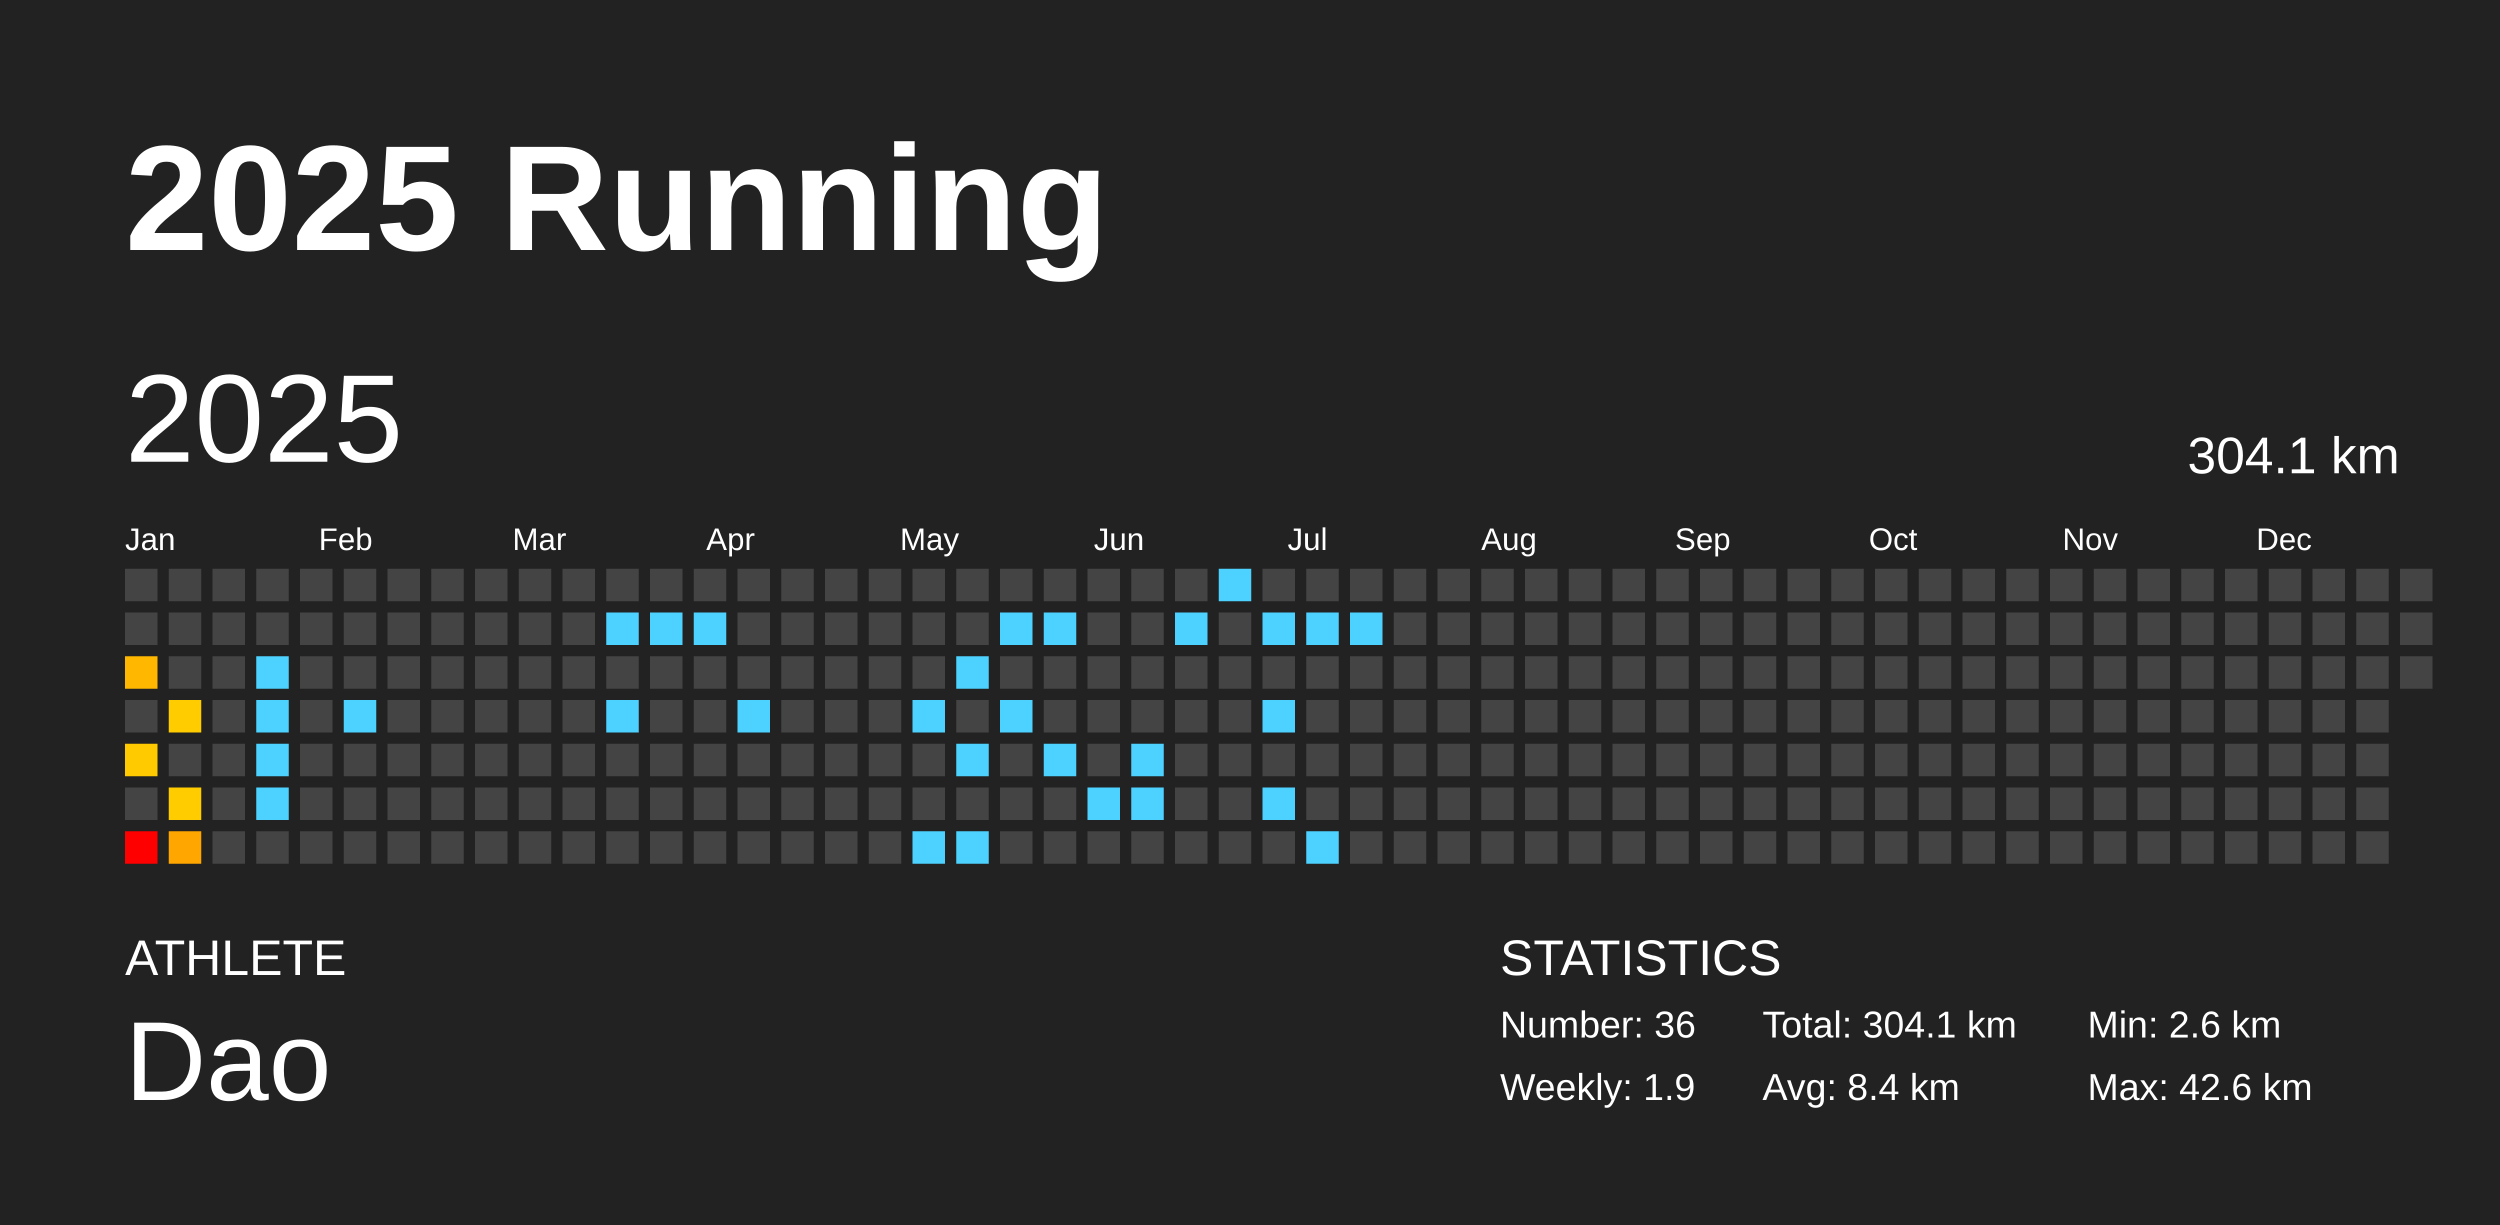
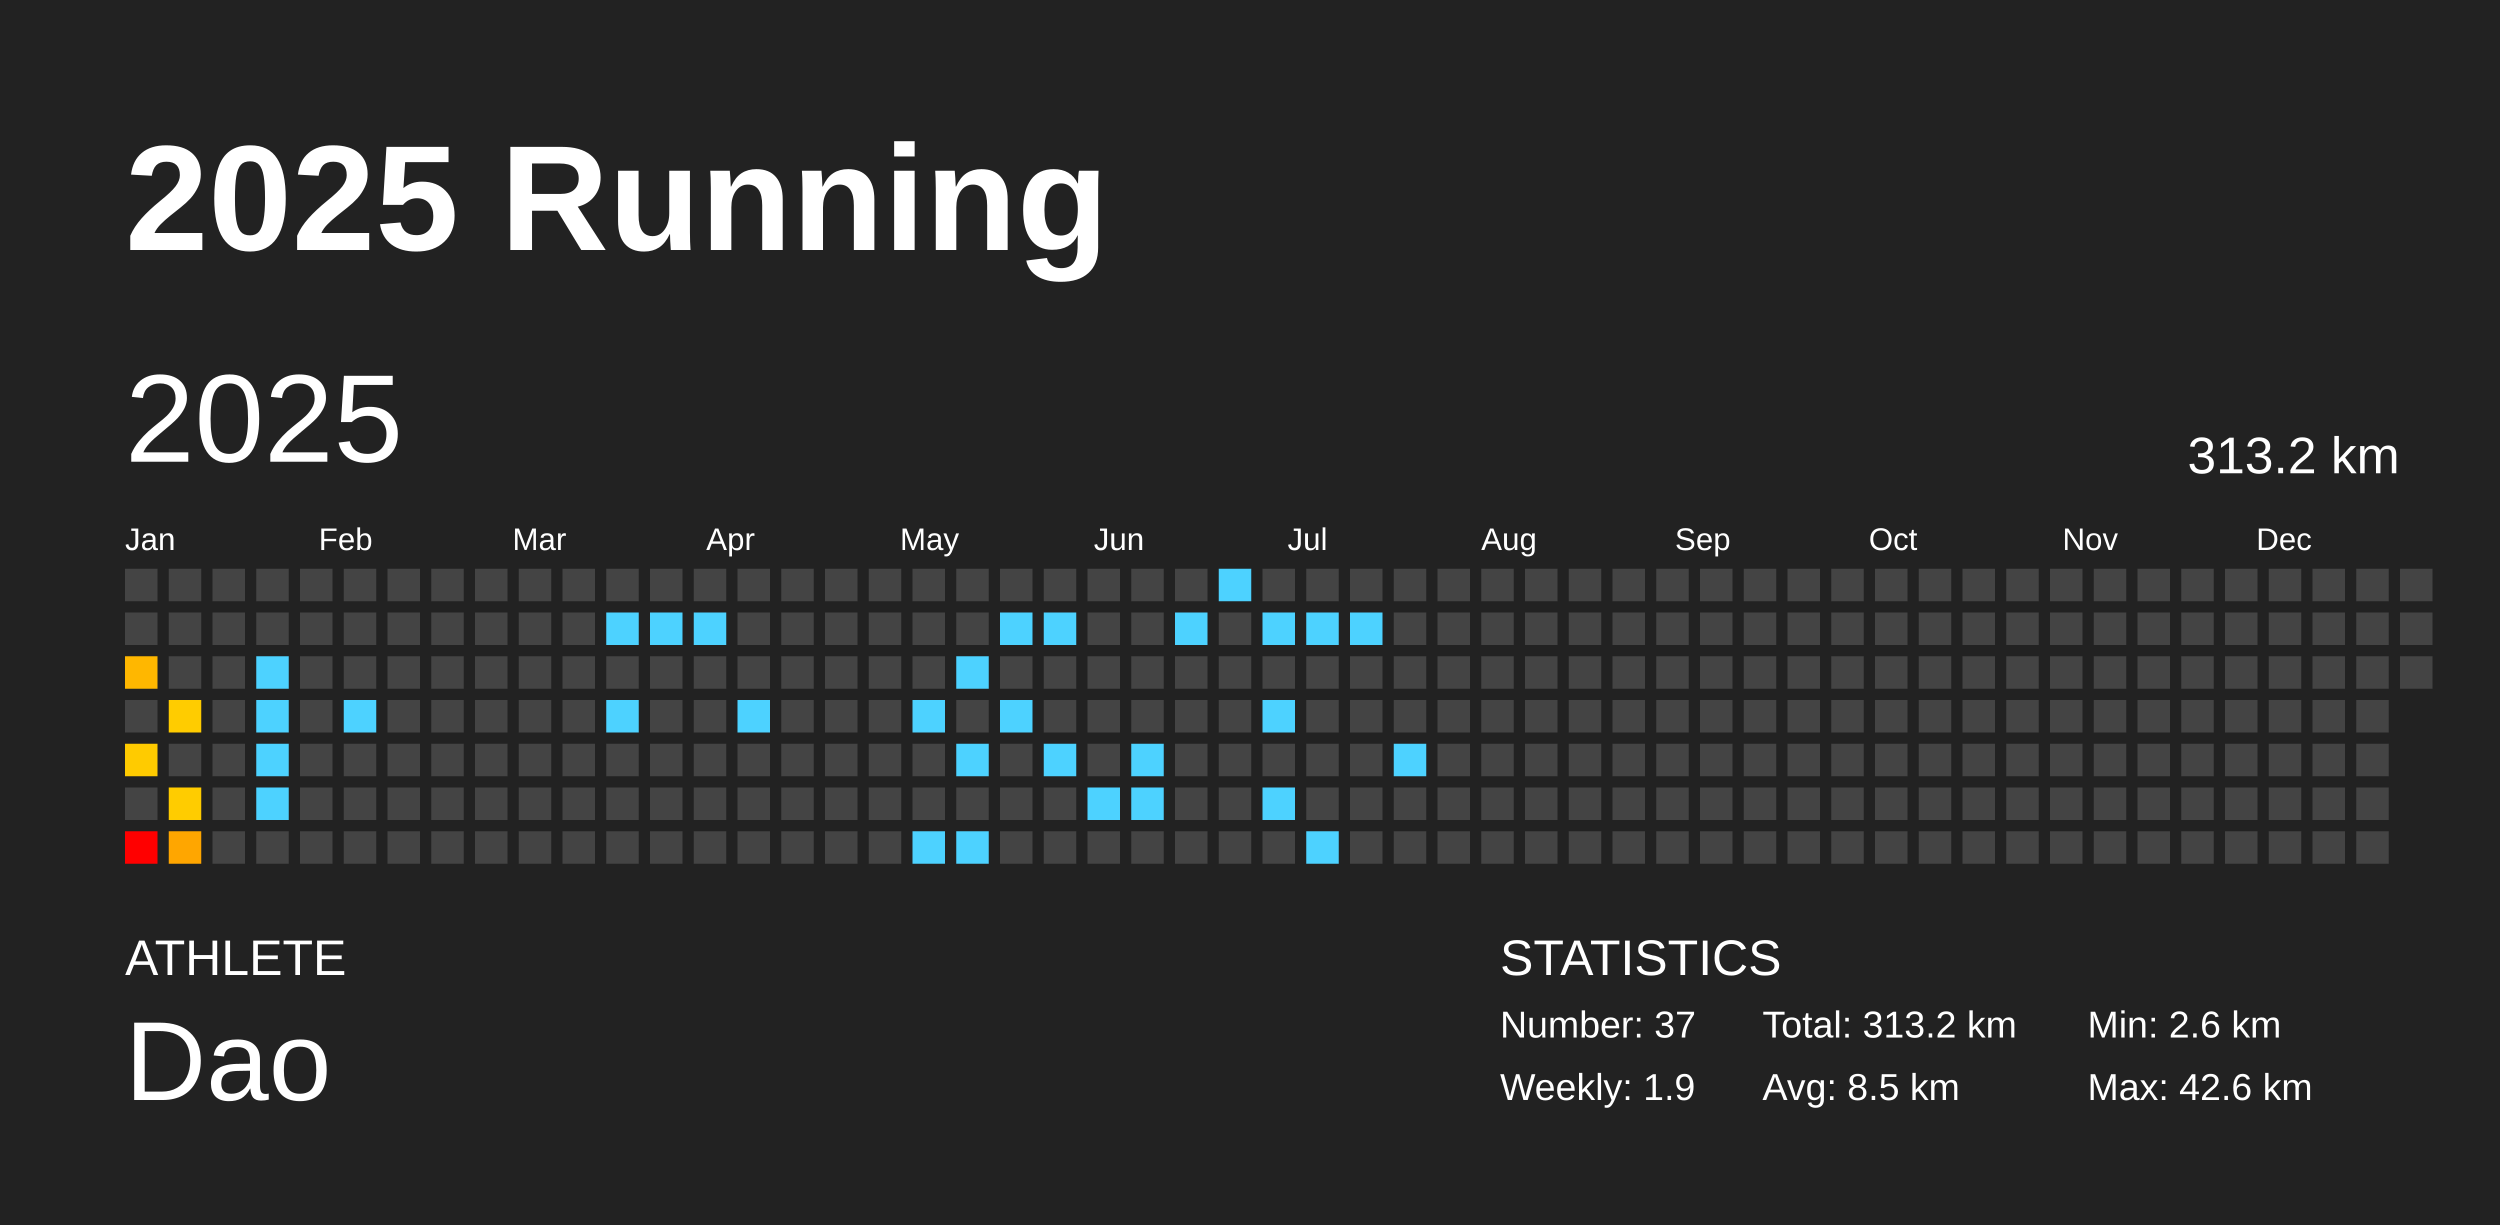
<svg xmlns="http://www.w3.org/2000/svg" baseProfile="full" height="98mm" version="1.1" viewBox="0,0,200,98" width="200mm">
  <defs />
  <rect fill="#222222" height="98" width="200" x="0" y="0" />
  <text fill="#FFFFFF" style="font-size:12px; font-family:Arial; font-weight:bold;" x="10" y="20">2025 Running</text>
  <text fill="#FFFFFF" style="font-size:4px; font-family:Arial" x="10" y="78">ATHLETE</text>
  <text fill="#FFFFFF" style="font-size:9px; font-family:Arial" x="10" y="88">Dao</text>
  <text fill="#FFFFFF" style="font-size:4px; font-family:Arial" x="120" y="78">STATISTICS</text>
-   <text fill="#FFFFFF" style="font-size:3px; font-family:Arial" x="120" y="83">Number: 36</text>
+   <text fill="#FFFFFF" style="font-size:3px; font-family:Arial" x="120" y="83">Number: 37</text>
  <text fill="#FFFFFF" style="font-size:3px; font-family:Arial" x="120" y="88">Weekly: 1.9</text>
-   <text fill="#FFFFFF" style="font-size:3px; font-family:Arial" x="141" y="83">Total: 304.1 km</text>
-   <text fill="#FFFFFF" style="font-size:3px; font-family:Arial" x="141" y="88">Avg: 8.4 km</text>
+   <text fill="#FFFFFF" style="font-size:3px; font-family:Arial" x="141" y="83">Total: 313.2 km</text>
+   <text fill="#FFFFFF" style="font-size:3px; font-family:Arial" x="141" y="88">Avg: 8.5 km</text>
  <text fill="#FFFFFF" style="font-size:3px; font-family:Arial" x="167" y="83">Min: 2.6 km</text>
  <text fill="#FFFFFF" style="font-size:3px; font-family:Arial" x="167" y="88">Max: 42.6 km</text>
  <text dominant-baseline="hanging" fill="#FFFFFF" style="font-size:10.0px; font-family:Arial;" x="10" y="30">2025</text>
-   <text dominant-baseline="hanging" fill="#FFFFFF" style="font-size:4.125px; font-family:Arial;" x="175" y="35">304.1 km</text>
+   <text dominant-baseline="hanging" fill="#FFFFFF" style="font-size:4.125px; font-family:Arial;" x="175" y="35">313.2 km</text>
  <text fill="#FFFFFF" style="font-size:2.5px; font-family:Arial" x="10.0" y="44">Jan</text>
  <text fill="#FFFFFF" style="font-size:2.5px; font-family:Arial" x="25.5" y="44">Feb</text>
  <text fill="#FFFFFF" style="font-size:2.5px; font-family:Arial" x="41.0" y="44">Mar</text>
  <text fill="#FFFFFF" style="font-size:2.5px; font-family:Arial" x="56.5" y="44">Apr</text>
  <text fill="#FFFFFF" style="font-size:2.5px; font-family:Arial" x="72.0" y="44">May</text>
  <text fill="#FFFFFF" style="font-size:2.5px; font-family:Arial" x="87.5" y="44">Jun</text>
  <text fill="#FFFFFF" style="font-size:2.5px; font-family:Arial" x="103.0" y="44">Jul</text>
  <text fill="#FFFFFF" style="font-size:2.5px; font-family:Arial" x="118.5" y="44">Aug</text>
  <text fill="#FFFFFF" style="font-size:2.5px; font-family:Arial" x="134.0" y="44">Sep</text>
  <text fill="#FFFFFF" style="font-size:2.5px; font-family:Arial" x="149.5" y="44">Oct</text>
  <text fill="#FFFFFF" style="font-size:2.5px; font-family:Arial" x="165.0" y="44">Nov</text>
  <text fill="#FFFFFF" style="font-size:2.5px; font-family:Arial" x="180.5" y="44">Dec</text>
  <rect fill="#444444" height="2.6" width="2.6" x="10.0" y="45.5" />
  <rect fill="#444444" height="2.6" width="2.6" x="10.0" y="49.0" />
  <rect fill="#ffb700" height="2.6" width="2.6" x="10.0" y="52.5" />
  <rect fill="#444444" height="2.6" width="2.6" x="10.0" y="56.0" />
  <rect fill="#ffcb00" height="2.6" width="2.6" x="10.0" y="59.5" />
  <rect fill="#444444" height="2.6" width="2.6" x="10.0" y="63.0" />
  <rect fill="red" height="2.6" width="2.6" x="10.0" y="66.5" />
  <rect fill="#444444" height="2.6" width="2.6" x="13.5" y="45.5" />
  <rect fill="#444444" height="2.6" width="2.6" x="13.5" y="49.0" />
  <rect fill="#444444" height="2.6" width="2.6" x="13.5" y="52.5" />
  <rect fill="#ffcc00" height="2.6" width="2.6" x="13.5" y="56.0" />
  <rect fill="#444444" height="2.6" width="2.6" x="13.5" y="59.5" />
  <rect fill="#ffcc00" height="2.6" width="2.6" x="13.5" y="63.0" />
  <rect fill="#ffa600" height="2.6" width="2.6" x="13.5" y="66.5" />
  <rect fill="#444444" height="2.6" width="2.6" x="17.0" y="45.5" />
  <rect fill="#444444" height="2.6" width="2.6" x="17.0" y="49.0" />
  <rect fill="#444444" height="2.6" width="2.6" x="17.0" y="52.5" />
  <rect fill="#444444" height="2.6" width="2.6" x="17.0" y="56.0" />
  <rect fill="#444444" height="2.6" width="2.6" x="17.0" y="59.5" />
  <rect fill="#444444" height="2.6" width="2.6" x="17.0" y="63.0" />
  <rect fill="#444444" height="2.6" width="2.6" x="17.0" y="66.5" />
  <rect fill="#444444" height="2.6" width="2.6" x="20.5" y="45.5" />
  <rect fill="#444444" height="2.6" width="2.6" x="20.5" y="49.0" />
  <rect fill="#4dd2ff" height="2.6" width="2.6" x="20.5" y="52.5" />
  <rect fill="#4dd2ff" height="2.6" width="2.6" x="20.5" y="56.0" />
  <rect fill="#4dd2ff" height="2.6" width="2.6" x="20.5" y="59.5" />
  <rect fill="#4dd2ff" height="2.6" width="2.6" x="20.5" y="63.0" />
  <rect fill="#444444" height="2.6" width="2.6" x="20.5" y="66.5" />
  <rect fill="#444444" height="2.6" width="2.6" x="24.0" y="45.5" />
  <rect fill="#444444" height="2.6" width="2.6" x="24.0" y="49.0" />
  <rect fill="#444444" height="2.6" width="2.6" x="24.0" y="52.5" />
  <rect fill="#444444" height="2.6" width="2.6" x="24.0" y="56.0" />
  <rect fill="#444444" height="2.6" width="2.6" x="24.0" y="59.5" />
  <rect fill="#444444" height="2.6" width="2.6" x="24.0" y="63.0" />
  <rect fill="#444444" height="2.6" width="2.6" x="24.0" y="66.5" />
  <rect fill="#444444" height="2.6" width="2.6" x="27.5" y="45.5" />
  <rect fill="#444444" height="2.6" width="2.6" x="27.5" y="49.0" />
  <rect fill="#444444" height="2.6" width="2.6" x="27.5" y="52.5" />
  <rect fill="#4dd2ff" height="2.6" width="2.6" x="27.5" y="56.0" />
  <rect fill="#444444" height="2.6" width="2.6" x="27.5" y="59.5" />
  <rect fill="#444444" height="2.6" width="2.6" x="27.5" y="63.0" />
  <rect fill="#444444" height="2.6" width="2.6" x="27.5" y="66.5" />
  <rect fill="#444444" height="2.6" width="2.6" x="31.0" y="45.5" />
  <rect fill="#444444" height="2.6" width="2.6" x="31.0" y="49.0" />
  <rect fill="#444444" height="2.6" width="2.6" x="31.0" y="52.5" />
  <rect fill="#444444" height="2.6" width="2.6" x="31.0" y="56.0" />
  <rect fill="#444444" height="2.6" width="2.6" x="31.0" y="59.5" />
  <rect fill="#444444" height="2.6" width="2.6" x="31.0" y="63.0" />
  <rect fill="#444444" height="2.6" width="2.6" x="31.0" y="66.5" />
  <rect fill="#444444" height="2.6" width="2.6" x="34.5" y="45.5" />
  <rect fill="#444444" height="2.6" width="2.6" x="34.5" y="49.0" />
  <rect fill="#444444" height="2.6" width="2.6" x="34.5" y="52.5" />
  <rect fill="#444444" height="2.6" width="2.6" x="34.5" y="56.0" />
  <rect fill="#444444" height="2.6" width="2.6" x="34.5" y="59.5" />
  <rect fill="#444444" height="2.6" width="2.6" x="34.5" y="63.0" />
  <rect fill="#444444" height="2.6" width="2.6" x="34.5" y="66.5" />
  <rect fill="#444444" height="2.6" width="2.6" x="38.0" y="45.5" />
  <rect fill="#444444" height="2.6" width="2.6" x="38.0" y="49.0" />
  <rect fill="#444444" height="2.6" width="2.6" x="38.0" y="52.5" />
  <rect fill="#444444" height="2.6" width="2.6" x="38.0" y="56.0" />
  <rect fill="#444444" height="2.6" width="2.6" x="38.0" y="59.5" />
  <rect fill="#444444" height="2.6" width="2.6" x="38.0" y="63.0" />
  <rect fill="#444444" height="2.6" width="2.6" x="38.0" y="66.5" />
  <rect fill="#444444" height="2.6" width="2.6" x="41.5" y="45.5" />
  <rect fill="#444444" height="2.6" width="2.6" x="41.5" y="49.0" />
  <rect fill="#444444" height="2.6" width="2.6" x="41.5" y="52.5" />
  <rect fill="#444444" height="2.6" width="2.6" x="41.5" y="56.0" />
  <rect fill="#444444" height="2.6" width="2.6" x="41.5" y="59.5" />
  <rect fill="#444444" height="2.6" width="2.6" x="41.5" y="63.0" />
  <rect fill="#444444" height="2.6" width="2.6" x="41.5" y="66.5" />
  <rect fill="#444444" height="2.6" width="2.6" x="45.0" y="45.5" />
  <rect fill="#444444" height="2.6" width="2.6" x="45.0" y="49.0" />
  <rect fill="#444444" height="2.6" width="2.6" x="45.0" y="52.5" />
  <rect fill="#444444" height="2.6" width="2.6" x="45.0" y="56.0" />
  <rect fill="#444444" height="2.6" width="2.6" x="45.0" y="59.5" />
  <rect fill="#444444" height="2.6" width="2.6" x="45.0" y="63.0" />
  <rect fill="#444444" height="2.6" width="2.6" x="45.0" y="66.5" />
  <rect fill="#444444" height="2.6" width="2.6" x="48.5" y="45.5" />
  <rect fill="#4dd2ff" height="2.6" width="2.6" x="48.5" y="49.0" />
  <rect fill="#444444" height="2.6" width="2.6" x="48.5" y="52.5" />
  <rect fill="#4dd2ff" height="2.6" width="2.6" x="48.5" y="56.0" />
  <rect fill="#444444" height="2.6" width="2.6" x="48.5" y="59.5" />
  <rect fill="#444444" height="2.6" width="2.6" x="48.5" y="63.0" />
  <rect fill="#444444" height="2.6" width="2.6" x="48.5" y="66.5" />
  <rect fill="#444444" height="2.6" width="2.6" x="52.0" y="45.5" />
  <rect fill="#4dd2ff" height="2.6" width="2.6" x="52.0" y="49.0" />
  <rect fill="#444444" height="2.6" width="2.6" x="52.0" y="52.5" />
  <rect fill="#444444" height="2.6" width="2.6" x="52.0" y="56.0" />
  <rect fill="#444444" height="2.6" width="2.6" x="52.0" y="59.5" />
  <rect fill="#444444" height="2.6" width="2.6" x="52.0" y="63.0" />
  <rect fill="#444444" height="2.6" width="2.6" x="52.0" y="66.5" />
  <rect fill="#444444" height="2.6" width="2.6" x="55.5" y="45.5" />
  <rect fill="#4dd2ff" height="2.6" width="2.6" x="55.5" y="49.0" />
  <rect fill="#444444" height="2.6" width="2.6" x="55.5" y="52.5" />
  <rect fill="#444444" height="2.6" width="2.6" x="55.5" y="56.0" />
  <rect fill="#444444" height="2.6" width="2.6" x="55.5" y="59.5" />
  <rect fill="#444444" height="2.6" width="2.6" x="55.5" y="63.0" />
  <rect fill="#444444" height="2.6" width="2.6" x="55.5" y="66.5" />
  <rect fill="#444444" height="2.6" width="2.6" x="59.0" y="45.5" />
  <rect fill="#444444" height="2.6" width="2.6" x="59.0" y="49.0" />
  <rect fill="#444444" height="2.6" width="2.6" x="59.0" y="52.5" />
  <rect fill="#4dd2ff" height="2.6" width="2.6" x="59.0" y="56.0" />
  <rect fill="#444444" height="2.6" width="2.6" x="59.0" y="59.5" />
  <rect fill="#444444" height="2.6" width="2.6" x="59.0" y="63.0" />
  <rect fill="#444444" height="2.6" width="2.6" x="59.0" y="66.5" />
  <rect fill="#444444" height="2.6" width="2.6" x="62.5" y="45.5" />
  <rect fill="#444444" height="2.6" width="2.6" x="62.5" y="49.0" />
  <rect fill="#444444" height="2.6" width="2.6" x="62.5" y="52.5" />
  <rect fill="#444444" height="2.6" width="2.6" x="62.5" y="56.0" />
  <rect fill="#444444" height="2.6" width="2.6" x="62.5" y="59.5" />
  <rect fill="#444444" height="2.6" width="2.6" x="62.5" y="63.0" />
  <rect fill="#444444" height="2.6" width="2.6" x="62.5" y="66.5" />
  <rect fill="#444444" height="2.6" width="2.6" x="66.0" y="45.5" />
  <rect fill="#444444" height="2.6" width="2.6" x="66.0" y="49.0" />
  <rect fill="#444444" height="2.6" width="2.6" x="66.0" y="52.5" />
  <rect fill="#444444" height="2.6" width="2.6" x="66.0" y="56.0" />
  <rect fill="#444444" height="2.6" width="2.6" x="66.0" y="59.5" />
  <rect fill="#444444" height="2.6" width="2.6" x="66.0" y="63.0" />
  <rect fill="#444444" height="2.6" width="2.6" x="66.0" y="66.5" />
  <rect fill="#444444" height="2.6" width="2.6" x="69.5" y="45.5" />
  <rect fill="#444444" height="2.6" width="2.6" x="69.5" y="49.0" />
  <rect fill="#444444" height="2.6" width="2.6" x="69.5" y="52.5" />
  <rect fill="#444444" height="2.6" width="2.6" x="69.5" y="56.0" />
  <rect fill="#444444" height="2.6" width="2.6" x="69.5" y="59.5" />
  <rect fill="#444444" height="2.6" width="2.6" x="69.5" y="63.0" />
  <rect fill="#444444" height="2.6" width="2.6" x="69.5" y="66.5" />
  <rect fill="#444444" height="2.6" width="2.6" x="73.0" y="45.5" />
  <rect fill="#444444" height="2.6" width="2.6" x="73.0" y="49.0" />
  <rect fill="#444444" height="2.6" width="2.6" x="73.0" y="52.5" />
  <rect fill="#4dd2ff" height="2.6" width="2.6" x="73.0" y="56.0" />
  <rect fill="#444444" height="2.6" width="2.6" x="73.0" y="59.5" />
  <rect fill="#444444" height="2.6" width="2.6" x="73.0" y="63.0" />
  <rect fill="#4dd2ff" height="2.6" width="2.6" x="73.0" y="66.5" />
  <rect fill="#444444" height="2.6" width="2.6" x="76.5" y="45.5" />
  <rect fill="#444444" height="2.6" width="2.6" x="76.5" y="49.0" />
  <rect fill="#4dd2ff" height="2.6" width="2.6" x="76.5" y="52.5" />
  <rect fill="#444444" height="2.6" width="2.6" x="76.5" y="56.0" />
  <rect fill="#4dd2ff" height="2.6" width="2.6" x="76.5" y="59.5" />
  <rect fill="#444444" height="2.6" width="2.6" x="76.5" y="63.0" />
  <rect fill="#4dd2ff" height="2.6" width="2.6" x="76.5" y="66.5" />
  <rect fill="#444444" height="2.6" width="2.6" x="80.0" y="45.5" />
  <rect fill="#4dd2ff" height="2.6" width="2.6" x="80.0" y="49.0" />
  <rect fill="#444444" height="2.6" width="2.6" x="80.0" y="52.5" />
  <rect fill="#4dd2ff" height="2.6" width="2.6" x="80.0" y="56.0" />
  <rect fill="#444444" height="2.6" width="2.6" x="80.0" y="59.5" />
  <rect fill="#444444" height="2.6" width="2.6" x="80.0" y="63.0" />
  <rect fill="#444444" height="2.6" width="2.6" x="80.0" y="66.5" />
  <rect fill="#444444" height="2.6" width="2.6" x="83.5" y="45.5" />
  <rect fill="#4dd2ff" height="2.6" width="2.6" x="83.5" y="49.0" />
  <rect fill="#444444" height="2.6" width="2.6" x="83.5" y="52.5" />
  <rect fill="#444444" height="2.6" width="2.6" x="83.5" y="56.0" />
  <rect fill="#4dd2ff" height="2.6" width="2.6" x="83.5" y="59.5" />
  <rect fill="#444444" height="2.6" width="2.6" x="83.5" y="63.0" />
  <rect fill="#444444" height="2.6" width="2.6" x="83.5" y="66.5" />
  <rect fill="#444444" height="2.6" width="2.6" x="87.0" y="45.5" />
  <rect fill="#444444" height="2.6" width="2.6" x="87.0" y="49.0" />
  <rect fill="#444444" height="2.6" width="2.6" x="87.0" y="52.5" />
  <rect fill="#444444" height="2.6" width="2.6" x="87.0" y="56.0" />
  <rect fill="#444444" height="2.6" width="2.6" x="87.0" y="59.5" />
  <rect fill="#4dd2ff" height="2.6" width="2.6" x="87.0" y="63.0" />
  <rect fill="#444444" height="2.6" width="2.6" x="87.0" y="66.5" />
  <rect fill="#444444" height="2.6" width="2.6" x="90.5" y="45.5" />
  <rect fill="#444444" height="2.6" width="2.6" x="90.5" y="49.0" />
  <rect fill="#444444" height="2.6" width="2.6" x="90.5" y="52.5" />
  <rect fill="#444444" height="2.6" width="2.6" x="90.5" y="56.0" />
  <rect fill="#4dd2ff" height="2.6" width="2.6" x="90.5" y="59.5" />
  <rect fill="#4dd2ff" height="2.6" width="2.6" x="90.5" y="63.0" />
  <rect fill="#444444" height="2.6" width="2.6" x="90.5" y="66.5" />
  <rect fill="#444444" height="2.6" width="2.6" x="94.0" y="45.5" />
  <rect fill="#4dd2ff" height="2.6" width="2.6" x="94.0" y="49.0" />
  <rect fill="#444444" height="2.6" width="2.6" x="94.0" y="52.5" />
  <rect fill="#444444" height="2.6" width="2.6" x="94.0" y="56.0" />
  <rect fill="#444444" height="2.6" width="2.6" x="94.0" y="59.5" />
  <rect fill="#444444" height="2.6" width="2.6" x="94.0" y="63.0" />
  <rect fill="#444444" height="2.6" width="2.6" x="94.0" y="66.5" />
  <rect fill="#4dd2ff" height="2.6" width="2.6" x="97.5" y="45.5" />
  <rect fill="#444444" height="2.6" width="2.6" x="97.5" y="49.0" />
  <rect fill="#444444" height="2.6" width="2.6" x="97.5" y="52.5" />
  <rect fill="#444444" height="2.6" width="2.6" x="97.5" y="56.0" />
  <rect fill="#444444" height="2.6" width="2.6" x="97.5" y="59.5" />
  <rect fill="#444444" height="2.6" width="2.6" x="97.5" y="63.0" />
  <rect fill="#444444" height="2.6" width="2.6" x="97.5" y="66.5" />
  <rect fill="#444444" height="2.6" width="2.6" x="101.0" y="45.5" />
  <rect fill="#4dd2ff" height="2.6" width="2.6" x="101.0" y="49.0" />
  <rect fill="#444444" height="2.6" width="2.6" x="101.0" y="52.5" />
  <rect fill="#4dd2ff" height="2.6" width="2.6" x="101.0" y="56.0" />
  <rect fill="#444444" height="2.6" width="2.6" x="101.0" y="59.5" />
  <rect fill="#4dd2ff" height="2.6" width="2.6" x="101.0" y="63.0" />
  <rect fill="#444444" height="2.6" width="2.6" x="101.0" y="66.5" />
  <rect fill="#444444" height="2.6" width="2.6" x="104.5" y="45.5" />
  <rect fill="#4dd2ff" height="2.6" width="2.6" x="104.5" y="49.0" />
  <rect fill="#444444" height="2.6" width="2.6" x="104.5" y="52.5" />
  <rect fill="#444444" height="2.6" width="2.6" x="104.5" y="56.0" />
  <rect fill="#444444" height="2.6" width="2.6" x="104.5" y="59.5" />
  <rect fill="#444444" height="2.6" width="2.6" x="104.5" y="63.0" />
  <rect fill="#4dd2ff" height="2.6" width="2.6" x="104.5" y="66.5" />
  <rect fill="#444444" height="2.6" width="2.6" x="108.0" y="45.5" />
  <rect fill="#4dd2ff" height="2.6" width="2.6" x="108.0" y="49.0" />
  <rect fill="#444444" height="2.6" width="2.6" x="108.0" y="52.5" />
  <rect fill="#444444" height="2.6" width="2.6" x="108.0" y="56.0" />
  <rect fill="#444444" height="2.6" width="2.6" x="108.0" y="59.5" />
  <rect fill="#444444" height="2.6" width="2.6" x="108.0" y="63.0" />
  <rect fill="#444444" height="2.6" width="2.6" x="108.0" y="66.5" />
  <rect fill="#444444" height="2.6" width="2.6" x="111.5" y="45.5" />
  <rect fill="#444444" height="2.6" width="2.6" x="111.5" y="49.0" />
  <rect fill="#444444" height="2.6" width="2.6" x="111.5" y="52.5" />
  <rect fill="#444444" height="2.6" width="2.6" x="111.5" y="56.0" />
-   <rect fill="#444444" height="2.6" width="2.6" x="111.5" y="59.5" />
+   <rect fill="#4dd2ff" height="2.6" width="2.6" x="111.5" y="59.5" />
  <rect fill="#444444" height="2.6" width="2.6" x="111.5" y="63.0" />
  <rect fill="#444444" height="2.6" width="2.6" x="111.5" y="66.5" />
  <rect fill="#444444" height="2.6" width="2.6" x="115.0" y="45.5" />
  <rect fill="#444444" height="2.6" width="2.6" x="115.0" y="49.0" />
  <rect fill="#444444" height="2.6" width="2.6" x="115.0" y="52.5" />
  <rect fill="#444444" height="2.6" width="2.6" x="115.0" y="56.0" />
  <rect fill="#444444" height="2.6" width="2.6" x="115.0" y="59.5" />
  <rect fill="#444444" height="2.6" width="2.6" x="115.0" y="63.0" />
  <rect fill="#444444" height="2.6" width="2.6" x="115.0" y="66.5" />
  <rect fill="#444444" height="2.6" width="2.6" x="118.5" y="45.5" />
  <rect fill="#444444" height="2.6" width="2.6" x="118.5" y="49.0" />
  <rect fill="#444444" height="2.6" width="2.6" x="118.5" y="52.5" />
  <rect fill="#444444" height="2.6" width="2.6" x="118.5" y="56.0" />
  <rect fill="#444444" height="2.6" width="2.6" x="118.5" y="59.5" />
  <rect fill="#444444" height="2.6" width="2.6" x="118.5" y="63.0" />
  <rect fill="#444444" height="2.6" width="2.6" x="118.5" y="66.5" />
  <rect fill="#444444" height="2.6" width="2.6" x="122.0" y="45.5" />
  <rect fill="#444444" height="2.6" width="2.6" x="122.0" y="49.0" />
  <rect fill="#444444" height="2.6" width="2.6" x="122.0" y="52.5" />
  <rect fill="#444444" height="2.6" width="2.6" x="122.0" y="56.0" />
  <rect fill="#444444" height="2.6" width="2.6" x="122.0" y="59.5" />
  <rect fill="#444444" height="2.6" width="2.6" x="122.0" y="63.0" />
  <rect fill="#444444" height="2.6" width="2.6" x="122.0" y="66.5" />
  <rect fill="#444444" height="2.6" width="2.6" x="125.5" y="45.5" />
  <rect fill="#444444" height="2.6" width="2.6" x="125.5" y="49.0" />
  <rect fill="#444444" height="2.6" width="2.6" x="125.5" y="52.5" />
  <rect fill="#444444" height="2.6" width="2.6" x="125.5" y="56.0" />
  <rect fill="#444444" height="2.6" width="2.6" x="125.5" y="59.5" />
  <rect fill="#444444" height="2.6" width="2.6" x="125.5" y="63.0" />
  <rect fill="#444444" height="2.6" width="2.6" x="125.5" y="66.5" />
  <rect fill="#444444" height="2.6" width="2.6" x="129.0" y="45.5" />
  <rect fill="#444444" height="2.6" width="2.6" x="129.0" y="49.0" />
  <rect fill="#444444" height="2.6" width="2.6" x="129.0" y="52.5" />
  <rect fill="#444444" height="2.6" width="2.6" x="129.0" y="56.0" />
  <rect fill="#444444" height="2.6" width="2.6" x="129.0" y="59.5" />
  <rect fill="#444444" height="2.6" width="2.6" x="129.0" y="63.0" />
  <rect fill="#444444" height="2.6" width="2.6" x="129.0" y="66.5" />
  <rect fill="#444444" height="2.6" width="2.6" x="132.5" y="45.5" />
  <rect fill="#444444" height="2.6" width="2.6" x="132.5" y="49.0" />
  <rect fill="#444444" height="2.6" width="2.6" x="132.5" y="52.5" />
  <rect fill="#444444" height="2.6" width="2.6" x="132.5" y="56.0" />
  <rect fill="#444444" height="2.6" width="2.6" x="132.5" y="59.5" />
  <rect fill="#444444" height="2.6" width="2.6" x="132.5" y="63.0" />
  <rect fill="#444444" height="2.6" width="2.6" x="132.5" y="66.5" />
  <rect fill="#444444" height="2.6" width="2.6" x="136.0" y="45.5" />
  <rect fill="#444444" height="2.6" width="2.6" x="136.0" y="49.0" />
  <rect fill="#444444" height="2.6" width="2.6" x="136.0" y="52.5" />
  <rect fill="#444444" height="2.6" width="2.6" x="136.0" y="56.0" />
  <rect fill="#444444" height="2.6" width="2.6" x="136.0" y="59.5" />
  <rect fill="#444444" height="2.6" width="2.6" x="136.0" y="63.0" />
  <rect fill="#444444" height="2.6" width="2.6" x="136.0" y="66.5" />
  <rect fill="#444444" height="2.6" width="2.6" x="139.5" y="45.5" />
  <rect fill="#444444" height="2.6" width="2.6" x="139.5" y="49.0" />
  <rect fill="#444444" height="2.6" width="2.6" x="139.5" y="52.5" />
  <rect fill="#444444" height="2.6" width="2.6" x="139.5" y="56.0" />
  <rect fill="#444444" height="2.6" width="2.6" x="139.5" y="59.5" />
  <rect fill="#444444" height="2.6" width="2.6" x="139.5" y="63.0" />
  <rect fill="#444444" height="2.6" width="2.6" x="139.5" y="66.5" />
  <rect fill="#444444" height="2.6" width="2.6" x="143.0" y="45.5" />
  <rect fill="#444444" height="2.6" width="2.6" x="143.0" y="49.0" />
  <rect fill="#444444" height="2.6" width="2.6" x="143.0" y="52.5" />
  <rect fill="#444444" height="2.6" width="2.6" x="143.0" y="56.0" />
  <rect fill="#444444" height="2.6" width="2.6" x="143.0" y="59.5" />
  <rect fill="#444444" height="2.6" width="2.6" x="143.0" y="63.0" />
  <rect fill="#444444" height="2.6" width="2.6" x="143.0" y="66.5" />
  <rect fill="#444444" height="2.6" width="2.6" x="146.5" y="45.5" />
  <rect fill="#444444" height="2.6" width="2.6" x="146.5" y="49.0" />
  <rect fill="#444444" height="2.6" width="2.6" x="146.5" y="52.5" />
  <rect fill="#444444" height="2.6" width="2.6" x="146.5" y="56.0" />
  <rect fill="#444444" height="2.6" width="2.6" x="146.5" y="59.5" />
  <rect fill="#444444" height="2.6" width="2.6" x="146.5" y="63.0" />
  <rect fill="#444444" height="2.6" width="2.6" x="146.5" y="66.5" />
  <rect fill="#444444" height="2.6" width="2.6" x="150.0" y="45.5" />
  <rect fill="#444444" height="2.6" width="2.6" x="150.0" y="49.0" />
  <rect fill="#444444" height="2.6" width="2.6" x="150.0" y="52.5" />
  <rect fill="#444444" height="2.6" width="2.6" x="150.0" y="56.0" />
  <rect fill="#444444" height="2.6" width="2.6" x="150.0" y="59.5" />
  <rect fill="#444444" height="2.6" width="2.6" x="150.0" y="63.0" />
  <rect fill="#444444" height="2.6" width="2.6" x="150.0" y="66.5" />
  <rect fill="#444444" height="2.6" width="2.6" x="153.5" y="45.5" />
  <rect fill="#444444" height="2.6" width="2.6" x="153.5" y="49.0" />
  <rect fill="#444444" height="2.6" width="2.6" x="153.5" y="52.5" />
  <rect fill="#444444" height="2.6" width="2.6" x="153.5" y="56.0" />
  <rect fill="#444444" height="2.6" width="2.6" x="153.5" y="59.5" />
  <rect fill="#444444" height="2.6" width="2.6" x="153.5" y="63.0" />
  <rect fill="#444444" height="2.6" width="2.6" x="153.5" y="66.5" />
  <rect fill="#444444" height="2.6" width="2.6" x="157.0" y="45.5" />
  <rect fill="#444444" height="2.6" width="2.6" x="157.0" y="49.0" />
  <rect fill="#444444" height="2.6" width="2.6" x="157.0" y="52.5" />
  <rect fill="#444444" height="2.6" width="2.6" x="157.0" y="56.0" />
  <rect fill="#444444" height="2.6" width="2.6" x="157.0" y="59.5" />
  <rect fill="#444444" height="2.6" width="2.6" x="157.0" y="63.0" />
  <rect fill="#444444" height="2.6" width="2.6" x="157.0" y="66.5" />
  <rect fill="#444444" height="2.6" width="2.6" x="160.5" y="45.5" />
  <rect fill="#444444" height="2.6" width="2.6" x="160.5" y="49.0" />
  <rect fill="#444444" height="2.6" width="2.6" x="160.5" y="52.5" />
  <rect fill="#444444" height="2.6" width="2.6" x="160.5" y="56.0" />
  <rect fill="#444444" height="2.6" width="2.6" x="160.5" y="59.5" />
  <rect fill="#444444" height="2.6" width="2.6" x="160.5" y="63.0" />
  <rect fill="#444444" height="2.6" width="2.6" x="160.5" y="66.5" />
  <rect fill="#444444" height="2.6" width="2.6" x="164.0" y="45.5" />
  <rect fill="#444444" height="2.6" width="2.6" x="164.0" y="49.0" />
  <rect fill="#444444" height="2.6" width="2.6" x="164.0" y="52.5" />
  <rect fill="#444444" height="2.6" width="2.6" x="164.0" y="56.0" />
  <rect fill="#444444" height="2.6" width="2.6" x="164.0" y="59.5" />
  <rect fill="#444444" height="2.6" width="2.6" x="164.0" y="63.0" />
  <rect fill="#444444" height="2.6" width="2.6" x="164.0" y="66.5" />
  <rect fill="#444444" height="2.6" width="2.6" x="167.5" y="45.5" />
  <rect fill="#444444" height="2.6" width="2.6" x="167.5" y="49.0" />
  <rect fill="#444444" height="2.6" width="2.6" x="167.5" y="52.5" />
  <rect fill="#444444" height="2.6" width="2.6" x="167.5" y="56.0" />
  <rect fill="#444444" height="2.6" width="2.6" x="167.5" y="59.5" />
  <rect fill="#444444" height="2.6" width="2.6" x="167.5" y="63.0" />
  <rect fill="#444444" height="2.6" width="2.6" x="167.5" y="66.5" />
  <rect fill="#444444" height="2.6" width="2.6" x="171.0" y="45.5" />
  <rect fill="#444444" height="2.6" width="2.6" x="171.0" y="49.0" />
  <rect fill="#444444" height="2.6" width="2.6" x="171.0" y="52.5" />
  <rect fill="#444444" height="2.6" width="2.6" x="171.0" y="56.0" />
  <rect fill="#444444" height="2.6" width="2.6" x="171.0" y="59.5" />
  <rect fill="#444444" height="2.6" width="2.6" x="171.0" y="63.0" />
  <rect fill="#444444" height="2.6" width="2.6" x="171.0" y="66.5" />
  <rect fill="#444444" height="2.6" width="2.6" x="174.5" y="45.5" />
  <rect fill="#444444" height="2.6" width="2.6" x="174.5" y="49.0" />
  <rect fill="#444444" height="2.6" width="2.6" x="174.5" y="52.5" />
  <rect fill="#444444" height="2.6" width="2.6" x="174.5" y="56.0" />
  <rect fill="#444444" height="2.6" width="2.6" x="174.5" y="59.5" />
  <rect fill="#444444" height="2.6" width="2.6" x="174.5" y="63.0" />
  <rect fill="#444444" height="2.6" width="2.6" x="174.5" y="66.5" />
  <rect fill="#444444" height="2.6" width="2.6" x="178.0" y="45.5" />
  <rect fill="#444444" height="2.6" width="2.6" x="178.0" y="49.0" />
  <rect fill="#444444" height="2.6" width="2.6" x="178.0" y="52.5" />
  <rect fill="#444444" height="2.6" width="2.6" x="178.0" y="56.0" />
  <rect fill="#444444" height="2.6" width="2.6" x="178.0" y="59.5" />
  <rect fill="#444444" height="2.6" width="2.6" x="178.0" y="63.0" />
  <rect fill="#444444" height="2.6" width="2.6" x="178.0" y="66.5" />
  <rect fill="#444444" height="2.6" width="2.6" x="181.5" y="45.5" />
  <rect fill="#444444" height="2.6" width="2.6" x="181.5" y="49.0" />
  <rect fill="#444444" height="2.6" width="2.6" x="181.5" y="52.5" />
  <rect fill="#444444" height="2.6" width="2.6" x="181.5" y="56.0" />
  <rect fill="#444444" height="2.6" width="2.6" x="181.5" y="59.5" />
  <rect fill="#444444" height="2.6" width="2.6" x="181.5" y="63.0" />
  <rect fill="#444444" height="2.6" width="2.6" x="181.5" y="66.5" />
  <rect fill="#444444" height="2.6" width="2.6" x="185.0" y="45.5" />
  <rect fill="#444444" height="2.6" width="2.6" x="185.0" y="49.0" />
  <rect fill="#444444" height="2.6" width="2.6" x="185.0" y="52.5" />
  <rect fill="#444444" height="2.6" width="2.6" x="185.0" y="56.0" />
  <rect fill="#444444" height="2.6" width="2.6" x="185.0" y="59.5" />
  <rect fill="#444444" height="2.6" width="2.6" x="185.0" y="63.0" />
  <rect fill="#444444" height="2.6" width="2.6" x="185.0" y="66.5" />
  <rect fill="#444444" height="2.6" width="2.6" x="188.5" y="45.5" />
  <rect fill="#444444" height="2.6" width="2.6" x="188.5" y="49.0" />
  <rect fill="#444444" height="2.6" width="2.6" x="188.5" y="52.5" />
  <rect fill="#444444" height="2.6" width="2.6" x="188.5" y="56.0" />
  <rect fill="#444444" height="2.6" width="2.6" x="188.5" y="59.5" />
  <rect fill="#444444" height="2.6" width="2.6" x="188.5" y="63.0" />
  <rect fill="#444444" height="2.6" width="2.6" x="188.5" y="66.5" />
  <rect fill="#444444" height="2.6" width="2.6" x="192.0" y="45.5" />
  <rect fill="#444444" height="2.6" width="2.6" x="192.0" y="49.0" />
  <rect fill="#444444" height="2.6" width="2.6" x="192.0" y="52.5" />
</svg>
